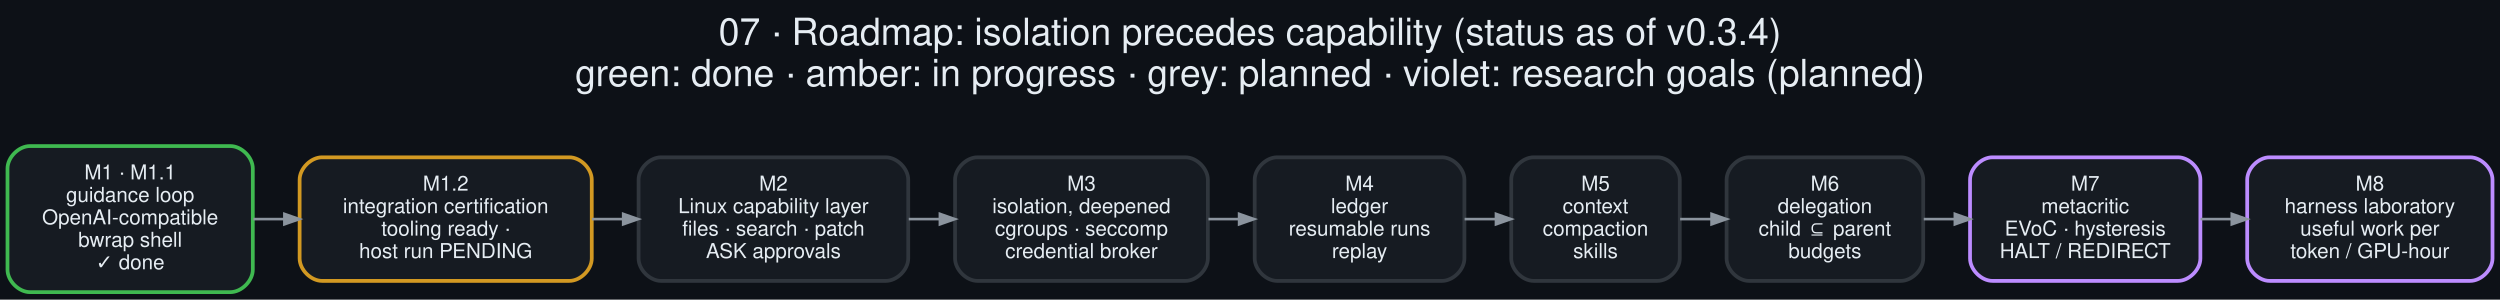
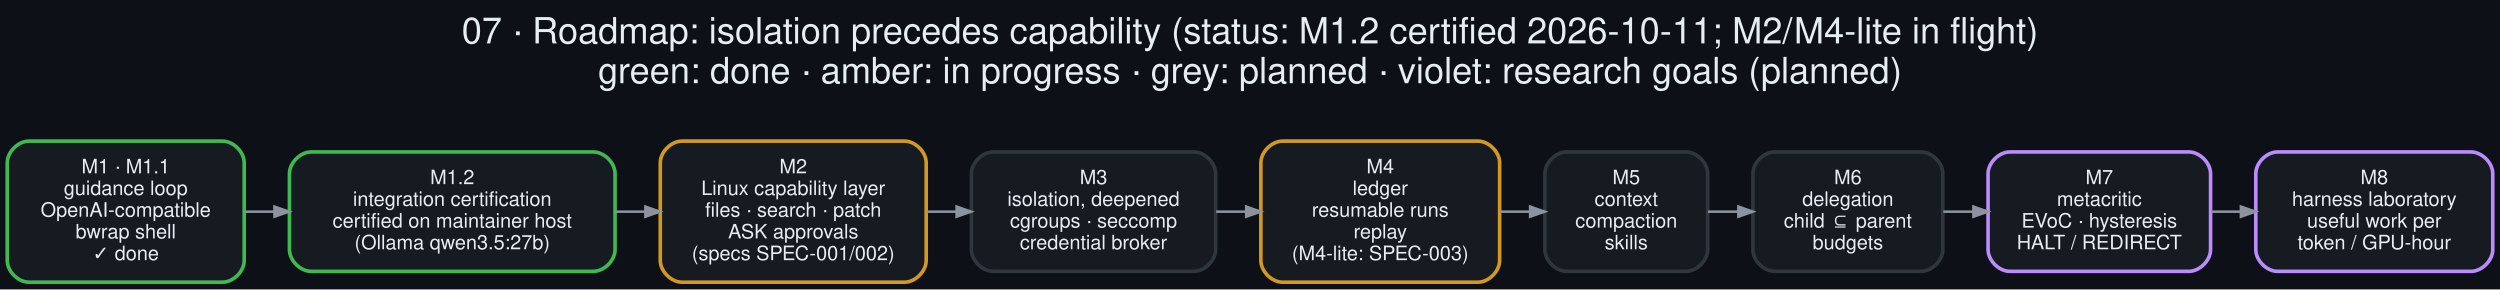
- <svg xmlns="http://www.w3.org/2000/svg" width="1335pt" height="160pt" viewBox="0.00 0.00 1335.00 160.00">
+ <svg xmlns="http://www.w3.org/2000/svg" width="1382pt" height="160pt" viewBox="0.00 0.00 1382.00 160.00">
  <g id="graph0" class="graph" transform="scale(1 1) rotate(0) translate(4 156)">
-     <polygon fill="#0d1117" stroke="transparent" points="-4,4 -4,-156 1331,-156 1331,4 -4,4" />
-     <text text-anchor="middle" x="663.5" y="-132" font-family="Helvetica,sans-Serif" font-size="20.00" fill="#e6edf3">07 · Roadmap: isolation precedes capability (status as of v0.3.4)</text>
-     <text text-anchor="middle" x="663.5" y="-110" font-family="Helvetica,sans-Serif" font-size="20.00" fill="#e6edf3">green: done · amber: in progress · grey: planned · violet: research goals (planned)</text>
-     <text text-anchor="middle" x="663.5" y="-88" font-family="Helvetica,sans-Serif" font-size="20.00" fill="#e6edf3"> </text>
+     <polygon fill="#0d1117" stroke="transparent" points="-4,4 -4,-156 1378,-156 1378,4 -4,4" />
+     <text text-anchor="middle" x="687" y="-132" font-family="Helvetica,sans-Serif" font-size="20.00" fill="#e6edf3">07 · Roadmap: isolation precedes capability (status: M1.2 certified 2026-10-11; M2/M4-lite in flight)</text>
+     <text text-anchor="middle" x="687" y="-110" font-family="Helvetica,sans-Serif" font-size="20.00" fill="#e6edf3">green: done · amber: in progress · grey: planned · violet: research goals (planned)</text>
+     <text text-anchor="middle" x="687" y="-88" font-family="Helvetica,sans-Serif" font-size="20.00" fill="#e6edf3"> </text>
    <g id="node1" class="node">
      <path fill="#161b22" stroke="#3fb950" stroke-width="2" d="M119,-78C119,-78 12,-78 12,-78 6,-78 0,-72 0,-66 0,-66 0,-12 0,-12 0,-6 6,0 12,0 12,0 119,0 119,0 125,0 131,-6 131,-12 131,-12 131,-66 131,-66 131,-72 125,-78 119,-78" />
      <text text-anchor="middle" x="65.5" y="-60.2" font-family="Helvetica,sans-Serif" font-size="11.00" fill="#e6edf3">M1 · M1.1</text>
      <text text-anchor="middle" x="65.5" y="-48.2" font-family="Helvetica,sans-Serif" font-size="11.00" fill="#e6edf3">guidance loop</text>
      <text text-anchor="middle" x="65.5" y="-36.2" font-family="Helvetica,sans-Serif" font-size="11.00" fill="#e6edf3">OpenAI-compatible</text>
      <text text-anchor="middle" x="65.5" y="-24.2" font-family="Helvetica,sans-Serif" font-size="11.00" fill="#e6edf3">bwrap shell</text>
      <text text-anchor="middle" x="65.5" y="-12.2" font-family="Helvetica,sans-Serif" font-size="11.00" fill="#e6edf3">✓ done</text>
    </g>
    <g id="node2" class="node">
-       <path fill="#161b22" stroke="#d29922" stroke-width="2" d="M300,-72C300,-72 168,-72 168,-72 162,-72 156,-66 156,-60 156,-60 156,-18 156,-18 156,-12 162,-6 168,-6 168,-6 300,-6 300,-6 306,-6 312,-12 312,-18 312,-18 312,-60 312,-60 312,-66 306,-72 300,-72" />
-       <text text-anchor="middle" x="234" y="-54.2" font-family="Helvetica,sans-Serif" font-size="11.00" fill="#e6edf3">M1.2</text>
-       <text text-anchor="middle" x="234" y="-42.2" font-family="Helvetica,sans-Serif" font-size="11.00" fill="#e6edf3">integration certification</text>
-       <text text-anchor="middle" x="234" y="-30.2" font-family="Helvetica,sans-Serif" font-size="11.00" fill="#e6edf3">tooling ready ·</text>
-       <text text-anchor="middle" x="234" y="-18.2" font-family="Helvetica,sans-Serif" font-size="11.00" fill="#e6edf3">host run PENDING</text>
+       <path fill="#161b22" stroke="#3fb950" stroke-width="2" d="M324,-72C324,-72 168,-72 168,-72 162,-72 156,-66 156,-60 156,-60 156,-18 156,-18 156,-12 162,-6 168,-6 168,-6 324,-6 324,-6 330,-6 336,-12 336,-18 336,-18 336,-60 336,-60 336,-66 330,-72 324,-72" />
+       <text text-anchor="middle" x="246" y="-54.2" font-family="Helvetica,sans-Serif" font-size="11.00" fill="#e6edf3">M1.2</text>
+       <text text-anchor="middle" x="246" y="-42.2" font-family="Helvetica,sans-Serif" font-size="11.00" fill="#e6edf3">integration certification</text>
+       <text text-anchor="middle" x="246" y="-30.2" font-family="Helvetica,sans-Serif" font-size="11.00" fill="#e6edf3">certified on maintainer host</text>
+       <text text-anchor="middle" x="246" y="-18.2" font-family="Helvetica,sans-Serif" font-size="11.00" fill="#e6edf3">(Ollama qwen3.5:27b)</text>
    </g>
    <g id="edge1" class="edge">
-       <path fill="none" stroke="#8b949e" stroke-width="1.4" d="M131.35,-39C136.75,-39 142.26,-39 147.77,-39" />
-       <polygon fill="#8b949e" stroke="#8b949e" stroke-width="1.4" points="147.86,-41.8 155.86,-39 147.86,-36.2 147.86,-41.8" />
+       <path fill="none" stroke="#8b949e" stroke-width="1.4" d="M131.19,-39C136.56,-39 142.05,-39 147.58,-39" />
+       <polygon fill="#8b949e" stroke="#8b949e" stroke-width="1.4" points="147.71,-41.8 155.71,-39 147.71,-36.2 147.71,-41.8" />
    </g>
    <g id="node3" class="node">
-       <path fill="#161b22" stroke="#30363d" stroke-width="2" d="M469,-72C469,-72 349,-72 349,-72 343,-72 337,-66 337,-60 337,-60 337,-18 337,-18 337,-12 343,-6 349,-6 349,-6 469,-6 469,-6 475,-6 481,-12 481,-18 481,-18 481,-60 481,-60 481,-66 475,-72 469,-72" />
-       <text text-anchor="middle" x="409" y="-54.2" font-family="Helvetica,sans-Serif" font-size="11.00" fill="#e6edf3">M2</text>
-       <text text-anchor="middle" x="409" y="-42.2" font-family="Helvetica,sans-Serif" font-size="11.00" fill="#e6edf3">Linux capability layer</text>
-       <text text-anchor="middle" x="409" y="-30.2" font-family="Helvetica,sans-Serif" font-size="11.00" fill="#e6edf3">files · search · patch</text>
-       <text text-anchor="middle" x="409" y="-18.2" font-family="Helvetica,sans-Serif" font-size="11.00" fill="#e6edf3">ASK approvals</text>
+       <path fill="#161b22" stroke="#d29922" stroke-width="2" d="M496,-78C496,-78 373,-78 373,-78 367,-78 361,-72 361,-66 361,-66 361,-12 361,-12 361,-6 367,0 373,0 373,0 496,0 496,0 502,0 508,-6 508,-12 508,-12 508,-66 508,-66 508,-72 502,-78 496,-78" />
+       <text text-anchor="middle" x="434.5" y="-60.2" font-family="Helvetica,sans-Serif" font-size="11.00" fill="#e6edf3">M2</text>
+       <text text-anchor="middle" x="434.5" y="-48.2" font-family="Helvetica,sans-Serif" font-size="11.00" fill="#e6edf3">Linux capability layer</text>
+       <text text-anchor="middle" x="434.5" y="-36.2" font-family="Helvetica,sans-Serif" font-size="11.00" fill="#e6edf3">files · search · patch</text>
+       <text text-anchor="middle" x="434.5" y="-24.2" font-family="Helvetica,sans-Serif" font-size="11.00" fill="#e6edf3">ASK approvals</text>
+       <text text-anchor="middle" x="434.5" y="-12.2" font-family="Helvetica,sans-Serif" font-size="11.00" fill="#e6edf3">(specs SPEC-001/002)</text>
    </g>
    <g id="edge2" class="edge">
-       <path fill="none" stroke="#8b949e" stroke-width="1.4" d="M312.14,-39C317.65,-39 323.21,-39 328.73,-39" />
-       <polygon fill="#8b949e" stroke="#8b949e" stroke-width="1.4" points="328.78,-41.8 336.78,-39 328.78,-36.2 328.78,-41.8" />
+       <path fill="none" stroke="#8b949e" stroke-width="1.4" d="M336.15,-39C341.69,-39 347.25,-39 352.74,-39" />
+       <polygon fill="#8b949e" stroke="#8b949e" stroke-width="1.4" points="352.75,-41.8 360.75,-39 352.75,-36.2 352.75,-41.8" />
    </g>
    <g id="node4" class="node">
-       <path fill="#161b22" stroke="#30363d" stroke-width="2" d="M629,-72C629,-72 518,-72 518,-72 512,-72 506,-66 506,-60 506,-60 506,-18 506,-18 506,-12 512,-6 518,-6 518,-6 629,-6 629,-6 635,-6 641,-12 641,-18 641,-18 641,-60 641,-60 641,-66 635,-72 629,-72" />
-       <text text-anchor="middle" x="573.5" y="-54.2" font-family="Helvetica,sans-Serif" font-size="11.00" fill="#e6edf3">M3</text>
-       <text text-anchor="middle" x="573.5" y="-42.2" font-family="Helvetica,sans-Serif" font-size="11.00" fill="#e6edf3">isolation, deepened</text>
-       <text text-anchor="middle" x="573.5" y="-30.2" font-family="Helvetica,sans-Serif" font-size="11.00" fill="#e6edf3">cgroups · seccomp</text>
-       <text text-anchor="middle" x="573.5" y="-18.2" font-family="Helvetica,sans-Serif" font-size="11.00" fill="#e6edf3">credential broker</text>
+       <path fill="#161b22" stroke="#30363d" stroke-width="2" d="M656,-72C656,-72 545,-72 545,-72 539,-72 533,-66 533,-60 533,-60 533,-18 533,-18 533,-12 539,-6 545,-6 545,-6 656,-6 656,-6 662,-6 668,-12 668,-18 668,-18 668,-60 668,-60 668,-66 662,-72 656,-72" />
+       <text text-anchor="middle" x="600.5" y="-54.2" font-family="Helvetica,sans-Serif" font-size="11.00" fill="#e6edf3">M3</text>
+       <text text-anchor="middle" x="600.5" y="-42.2" font-family="Helvetica,sans-Serif" font-size="11.00" fill="#e6edf3">isolation, deepened</text>
+       <text text-anchor="middle" x="600.5" y="-30.2" font-family="Helvetica,sans-Serif" font-size="11.00" fill="#e6edf3">cgroups · seccomp</text>
+       <text text-anchor="middle" x="600.5" y="-18.2" font-family="Helvetica,sans-Serif" font-size="11.00" fill="#e6edf3">credential broker</text>
    </g>
    <g id="edge3" class="edge">
-       <path fill="none" stroke="#8b949e" stroke-width="1.4" d="M481.27,-39C486.78,-39 492.34,-39 497.86,-39" />
-       <polygon fill="#8b949e" stroke="#8b949e" stroke-width="1.4" points="497.91,-41.8 505.91,-39 497.91,-36.2 497.91,-41.8" />
+       <path fill="none" stroke="#8b949e" stroke-width="1.4" d="M508.39,-39C513.72,-39 519.11,-39 524.45,-39" />
+       <polygon fill="#8b949e" stroke="#8b949e" stroke-width="1.4" points="524.81,-41.8 532.81,-39 524.81,-36.2 524.81,-41.8" />
    </g>
    <g id="node5" class="node">
-       <path fill="#161b22" stroke="#30363d" stroke-width="2" d="M766,-72C766,-72 678,-72 678,-72 672,-72 666,-66 666,-60 666,-60 666,-18 666,-18 666,-12 672,-6 678,-6 678,-6 766,-6 766,-6 772,-6 778,-12 778,-18 778,-18 778,-60 778,-60 778,-66 772,-72 766,-72" />
-       <text text-anchor="middle" x="722" y="-54.2" font-family="Helvetica,sans-Serif" font-size="11.00" fill="#e6edf3">M4</text>
-       <text text-anchor="middle" x="722" y="-42.2" font-family="Helvetica,sans-Serif" font-size="11.00" fill="#e6edf3">ledger</text>
-       <text text-anchor="middle" x="722" y="-30.2" font-family="Helvetica,sans-Serif" font-size="11.00" fill="#e6edf3">resumable runs</text>
-       <text text-anchor="middle" x="722" y="-18.2" font-family="Helvetica,sans-Serif" font-size="11.00" fill="#e6edf3">replay</text>
+       <path fill="#161b22" stroke="#d29922" stroke-width="2" d="M813,-78C813,-78 705,-78 705,-78 699,-78 693,-72 693,-66 693,-66 693,-12 693,-12 693,-6 699,0 705,0 705,0 813,0 813,0 819,0 825,-6 825,-12 825,-12 825,-66 825,-66 825,-72 819,-78 813,-78" />
+       <text text-anchor="middle" x="759" y="-60.2" font-family="Helvetica,sans-Serif" font-size="11.00" fill="#e6edf3">M4</text>
+       <text text-anchor="middle" x="759" y="-48.2" font-family="Helvetica,sans-Serif" font-size="11.00" fill="#e6edf3">ledger</text>
+       <text text-anchor="middle" x="759" y="-36.2" font-family="Helvetica,sans-Serif" font-size="11.00" fill="#e6edf3">resumable runs</text>
+       <text text-anchor="middle" x="759" y="-24.2" font-family="Helvetica,sans-Serif" font-size="11.00" fill="#e6edf3">replay</text>
+       <text text-anchor="middle" x="759" y="-12.2" font-family="Helvetica,sans-Serif" font-size="11.00" fill="#e6edf3">(M4-lite: SPEC-003)</text>
    </g>
    <g id="edge4" class="edge">
-       <path fill="none" stroke="#8b949e" stroke-width="1.4" d="M641.32,-39C646.67,-39 652.06,-39 657.39,-39" />
-       <polygon fill="#8b949e" stroke="#8b949e" stroke-width="1.4" points="657.68,-41.8 665.68,-39 657.68,-36.2 657.68,-41.8" />
+       <path fill="none" stroke="#8b949e" stroke-width="1.4" d="M668.32,-39C673.79,-39 679.34,-39 684.85,-39" />
+       <polygon fill="#8b949e" stroke="#8b949e" stroke-width="1.4" points="684.89,-41.8 692.89,-39 684.89,-36.2 684.89,-41.8" />
    </g>
    <g id="node6" class="node">
-       <path fill="#161b22" stroke="#30363d" stroke-width="2" d="M881,-72C881,-72 815,-72 815,-72 809,-72 803,-66 803,-60 803,-60 803,-18 803,-18 803,-12 809,-6 815,-6 815,-6 881,-6 881,-6 887,-6 893,-12 893,-18 893,-18 893,-60 893,-60 893,-66 887,-72 881,-72" />
-       <text text-anchor="middle" x="848" y="-54.2" font-family="Helvetica,sans-Serif" font-size="11.00" fill="#e6edf3">M5</text>
-       <text text-anchor="middle" x="848" y="-42.2" font-family="Helvetica,sans-Serif" font-size="11.00" fill="#e6edf3">context</text>
-       <text text-anchor="middle" x="848" y="-30.2" font-family="Helvetica,sans-Serif" font-size="11.00" fill="#e6edf3">compaction</text>
-       <text text-anchor="middle" x="848" y="-18.2" font-family="Helvetica,sans-Serif" font-size="11.00" fill="#e6edf3">skills</text>
+       <path fill="#161b22" stroke="#30363d" stroke-width="2" d="M928,-72C928,-72 862,-72 862,-72 856,-72 850,-66 850,-60 850,-60 850,-18 850,-18 850,-12 856,-6 862,-6 862,-6 928,-6 928,-6 934,-6 940,-12 940,-18 940,-18 940,-60 940,-60 940,-66 934,-72 928,-72" />
+       <text text-anchor="middle" x="895" y="-54.2" font-family="Helvetica,sans-Serif" font-size="11.00" fill="#e6edf3">M5</text>
+       <text text-anchor="middle" x="895" y="-42.2" font-family="Helvetica,sans-Serif" font-size="11.00" fill="#e6edf3">context</text>
+       <text text-anchor="middle" x="895" y="-30.2" font-family="Helvetica,sans-Serif" font-size="11.00" fill="#e6edf3">compaction</text>
+       <text text-anchor="middle" x="895" y="-18.2" font-family="Helvetica,sans-Serif" font-size="11.00" fill="#e6edf3">skills</text>
    </g>
    <g id="edge5" class="edge">
-       <path fill="none" stroke="#8b949e" stroke-width="1.4" d="M778.11,-39C783.67,-39 789.31,-39 794.84,-39" />
-       <polygon fill="#8b949e" stroke="#8b949e" stroke-width="1.4" points="794.85,-41.8 802.85,-39 794.85,-36.2 794.85,-41.8" />
+       <path fill="none" stroke="#8b949e" stroke-width="1.4" d="M825.04,-39C830.55,-39 836.08,-39 841.48,-39" />
+       <polygon fill="#8b949e" stroke="#8b949e" stroke-width="1.4" points="841.84,-41.8 849.84,-39 841.84,-36.2 841.84,-41.8" />
    </g>
    <g id="node7" class="node">
-       <path fill="#161b22" stroke="#30363d" stroke-width="2" d="M1011,-72C1011,-72 930,-72 930,-72 924,-72 918,-66 918,-60 918,-60 918,-18 918,-18 918,-12 924,-6 930,-6 930,-6 1011,-6 1011,-6 1017,-6 1023,-12 1023,-18 1023,-18 1023,-60 1023,-60 1023,-66 1017,-72 1011,-72" />
-       <text text-anchor="middle" x="970.5" y="-54.2" font-family="Helvetica,sans-Serif" font-size="11.00" fill="#e6edf3">M6</text>
-       <text text-anchor="middle" x="970.5" y="-42.2" font-family="Helvetica,sans-Serif" font-size="11.00" fill="#e6edf3">delegation</text>
-       <text text-anchor="middle" x="970.5" y="-30.2" font-family="Helvetica,sans-Serif" font-size="11.00" fill="#e6edf3">child ⊆ parent</text>
-       <text text-anchor="middle" x="970.5" y="-18.2" font-family="Helvetica,sans-Serif" font-size="11.00" fill="#e6edf3">budgets</text>
+       <path fill="#161b22" stroke="#30363d" stroke-width="2" d="M1058,-72C1058,-72 977,-72 977,-72 971,-72 965,-66 965,-60 965,-60 965,-18 965,-18 965,-12 971,-6 977,-6 977,-6 1058,-6 1058,-6 1064,-6 1070,-12 1070,-18 1070,-18 1070,-60 1070,-60 1070,-66 1064,-72 1058,-72" />
+       <text text-anchor="middle" x="1017.5" y="-54.2" font-family="Helvetica,sans-Serif" font-size="11.00" fill="#e6edf3">M6</text>
+       <text text-anchor="middle" x="1017.5" y="-42.2" font-family="Helvetica,sans-Serif" font-size="11.00" fill="#e6edf3">delegation</text>
+       <text text-anchor="middle" x="1017.5" y="-30.2" font-family="Helvetica,sans-Serif" font-size="11.00" fill="#e6edf3">child ⊆ parent</text>
+       <text text-anchor="middle" x="1017.5" y="-18.2" font-family="Helvetica,sans-Serif" font-size="11.00" fill="#e6edf3">budgets</text>
    </g>
    <g id="edge6" class="edge">
-       <path fill="none" stroke="#8b949e" stroke-width="1.4" d="M893.19,-39C898.6,-39 904.2,-39 909.8,-39" />
-       <polygon fill="#8b949e" stroke="#8b949e" stroke-width="1.4" points="909.97,-41.8 917.97,-39 909.97,-36.2 909.97,-41.8" />
+       <path fill="none" stroke="#8b949e" stroke-width="1.4" d="M940.19,-39C945.6,-39 951.2,-39 956.8,-39" />
+       <polygon fill="#8b949e" stroke="#8b949e" stroke-width="1.4" points="956.97,-41.8 964.97,-39 956.97,-36.2 956.97,-41.8" />
    </g>
    <g id="node8" class="node">
-       <path fill="#161b22" stroke="#bc8cff" stroke-width="2" d="M1159,-72C1159,-72 1060,-72 1060,-72 1054,-72 1048,-66 1048,-60 1048,-60 1048,-18 1048,-18 1048,-12 1054,-6 1060,-6 1060,-6 1159,-6 1159,-6 1165,-6 1171,-12 1171,-18 1171,-18 1171,-60 1171,-60 1171,-66 1165,-72 1159,-72" />
-       <text text-anchor="middle" x="1109.5" y="-54.2" font-family="Helvetica,sans-Serif" font-size="11.00" fill="#e6edf3">M7</text>
-       <text text-anchor="middle" x="1109.5" y="-42.2" font-family="Helvetica,sans-Serif" font-size="11.00" fill="#e6edf3">metacritic</text>
-       <text text-anchor="middle" x="1109.5" y="-30.2" font-family="Helvetica,sans-Serif" font-size="11.00" fill="#e6edf3">EVoC · hysteresis</text>
-       <text text-anchor="middle" x="1109.5" y="-18.2" font-family="Helvetica,sans-Serif" font-size="11.00" fill="#e6edf3">HALT / REDIRECT</text>
+       <path fill="#161b22" stroke="#bc8cff" stroke-width="2" d="M1206,-72C1206,-72 1107,-72 1107,-72 1101,-72 1095,-66 1095,-60 1095,-60 1095,-18 1095,-18 1095,-12 1101,-6 1107,-6 1107,-6 1206,-6 1206,-6 1212,-6 1218,-12 1218,-18 1218,-18 1218,-60 1218,-60 1218,-66 1212,-72 1206,-72" />
+       <text text-anchor="middle" x="1156.5" y="-54.2" font-family="Helvetica,sans-Serif" font-size="11.00" fill="#e6edf3">M7</text>
+       <text text-anchor="middle" x="1156.5" y="-42.2" font-family="Helvetica,sans-Serif" font-size="11.00" fill="#e6edf3">metacritic</text>
+       <text text-anchor="middle" x="1156.5" y="-30.2" font-family="Helvetica,sans-Serif" font-size="11.00" fill="#e6edf3">EVoC · hysteresis</text>
+       <text text-anchor="middle" x="1156.5" y="-18.2" font-family="Helvetica,sans-Serif" font-size="11.00" fill="#e6edf3">HALT / REDIRECT</text>
    </g>
    <g id="edge7" class="edge">
-       <path fill="none" stroke="#8b949e" stroke-width="1.4" d="M1023.29,-39C1028.69,-39 1034.23,-39 1039.78,-39" />
-       <polygon fill="#8b949e" stroke="#8b949e" stroke-width="1.4" points="1039.89,-41.8 1047.89,-39 1039.89,-36.2 1039.89,-41.8" />
+       <path fill="none" stroke="#8b949e" stroke-width="1.4" d="M1070.29,-39C1075.69,-39 1081.23,-39 1086.78,-39" />
+       <polygon fill="#8b949e" stroke="#8b949e" stroke-width="1.4" points="1086.89,-41.8 1094.89,-39 1086.89,-36.2 1086.89,-41.8" />
    </g>
    <g id="node9" class="node">
-       <path fill="#161b22" stroke="#bc8cff" stroke-width="2" d="M1315,-72C1315,-72 1208,-72 1208,-72 1202,-72 1196,-66 1196,-60 1196,-60 1196,-18 1196,-18 1196,-12 1202,-6 1208,-6 1208,-6 1315,-6 1315,-6 1321,-6 1327,-12 1327,-18 1327,-18 1327,-60 1327,-60 1327,-66 1321,-72 1315,-72" />
-       <text text-anchor="middle" x="1261.5" y="-54.2" font-family="Helvetica,sans-Serif" font-size="11.00" fill="#e6edf3">M8</text>
-       <text text-anchor="middle" x="1261.5" y="-42.2" font-family="Helvetica,sans-Serif" font-size="11.00" fill="#e6edf3">harness laboratory</text>
-       <text text-anchor="middle" x="1261.5" y="-30.2" font-family="Helvetica,sans-Serif" font-size="11.00" fill="#e6edf3">useful work per</text>
-       <text text-anchor="middle" x="1261.5" y="-18.2" font-family="Helvetica,sans-Serif" font-size="11.00" fill="#e6edf3">token / GPU-hour</text>
+       <path fill="#161b22" stroke="#bc8cff" stroke-width="2" d="M1362,-72C1362,-72 1255,-72 1255,-72 1249,-72 1243,-66 1243,-60 1243,-60 1243,-18 1243,-18 1243,-12 1249,-6 1255,-6 1255,-6 1362,-6 1362,-6 1368,-6 1374,-12 1374,-18 1374,-18 1374,-60 1374,-60 1374,-66 1368,-72 1362,-72" />
+       <text text-anchor="middle" x="1308.5" y="-54.2" font-family="Helvetica,sans-Serif" font-size="11.00" fill="#e6edf3">M8</text>
+       <text text-anchor="middle" x="1308.5" y="-42.2" font-family="Helvetica,sans-Serif" font-size="11.00" fill="#e6edf3">harness laboratory</text>
+       <text text-anchor="middle" x="1308.5" y="-30.2" font-family="Helvetica,sans-Serif" font-size="11.00" fill="#e6edf3">useful work per</text>
+       <text text-anchor="middle" x="1308.5" y="-18.2" font-family="Helvetica,sans-Serif" font-size="11.00" fill="#e6edf3">token / GPU-hour</text>
    </g>
    <g id="edge8" class="edge">
-       <path fill="none" stroke="#8b949e" stroke-width="1.4" d="M1171.08,-39C1176.54,-39 1182.11,-39 1187.66,-39" />
-       <polygon fill="#8b949e" stroke="#8b949e" stroke-width="1.4" points="1187.77,-41.8 1195.77,-39 1187.77,-36.2 1187.77,-41.8" />
+       <path fill="none" stroke="#8b949e" stroke-width="1.4" d="M1218.08,-39C1223.54,-39 1229.11,-39 1234.66,-39" />
+       <polygon fill="#8b949e" stroke="#8b949e" stroke-width="1.4" points="1234.77,-41.8 1242.77,-39 1234.77,-36.2 1234.77,-41.8" />
    </g>
  </g>
</svg>
